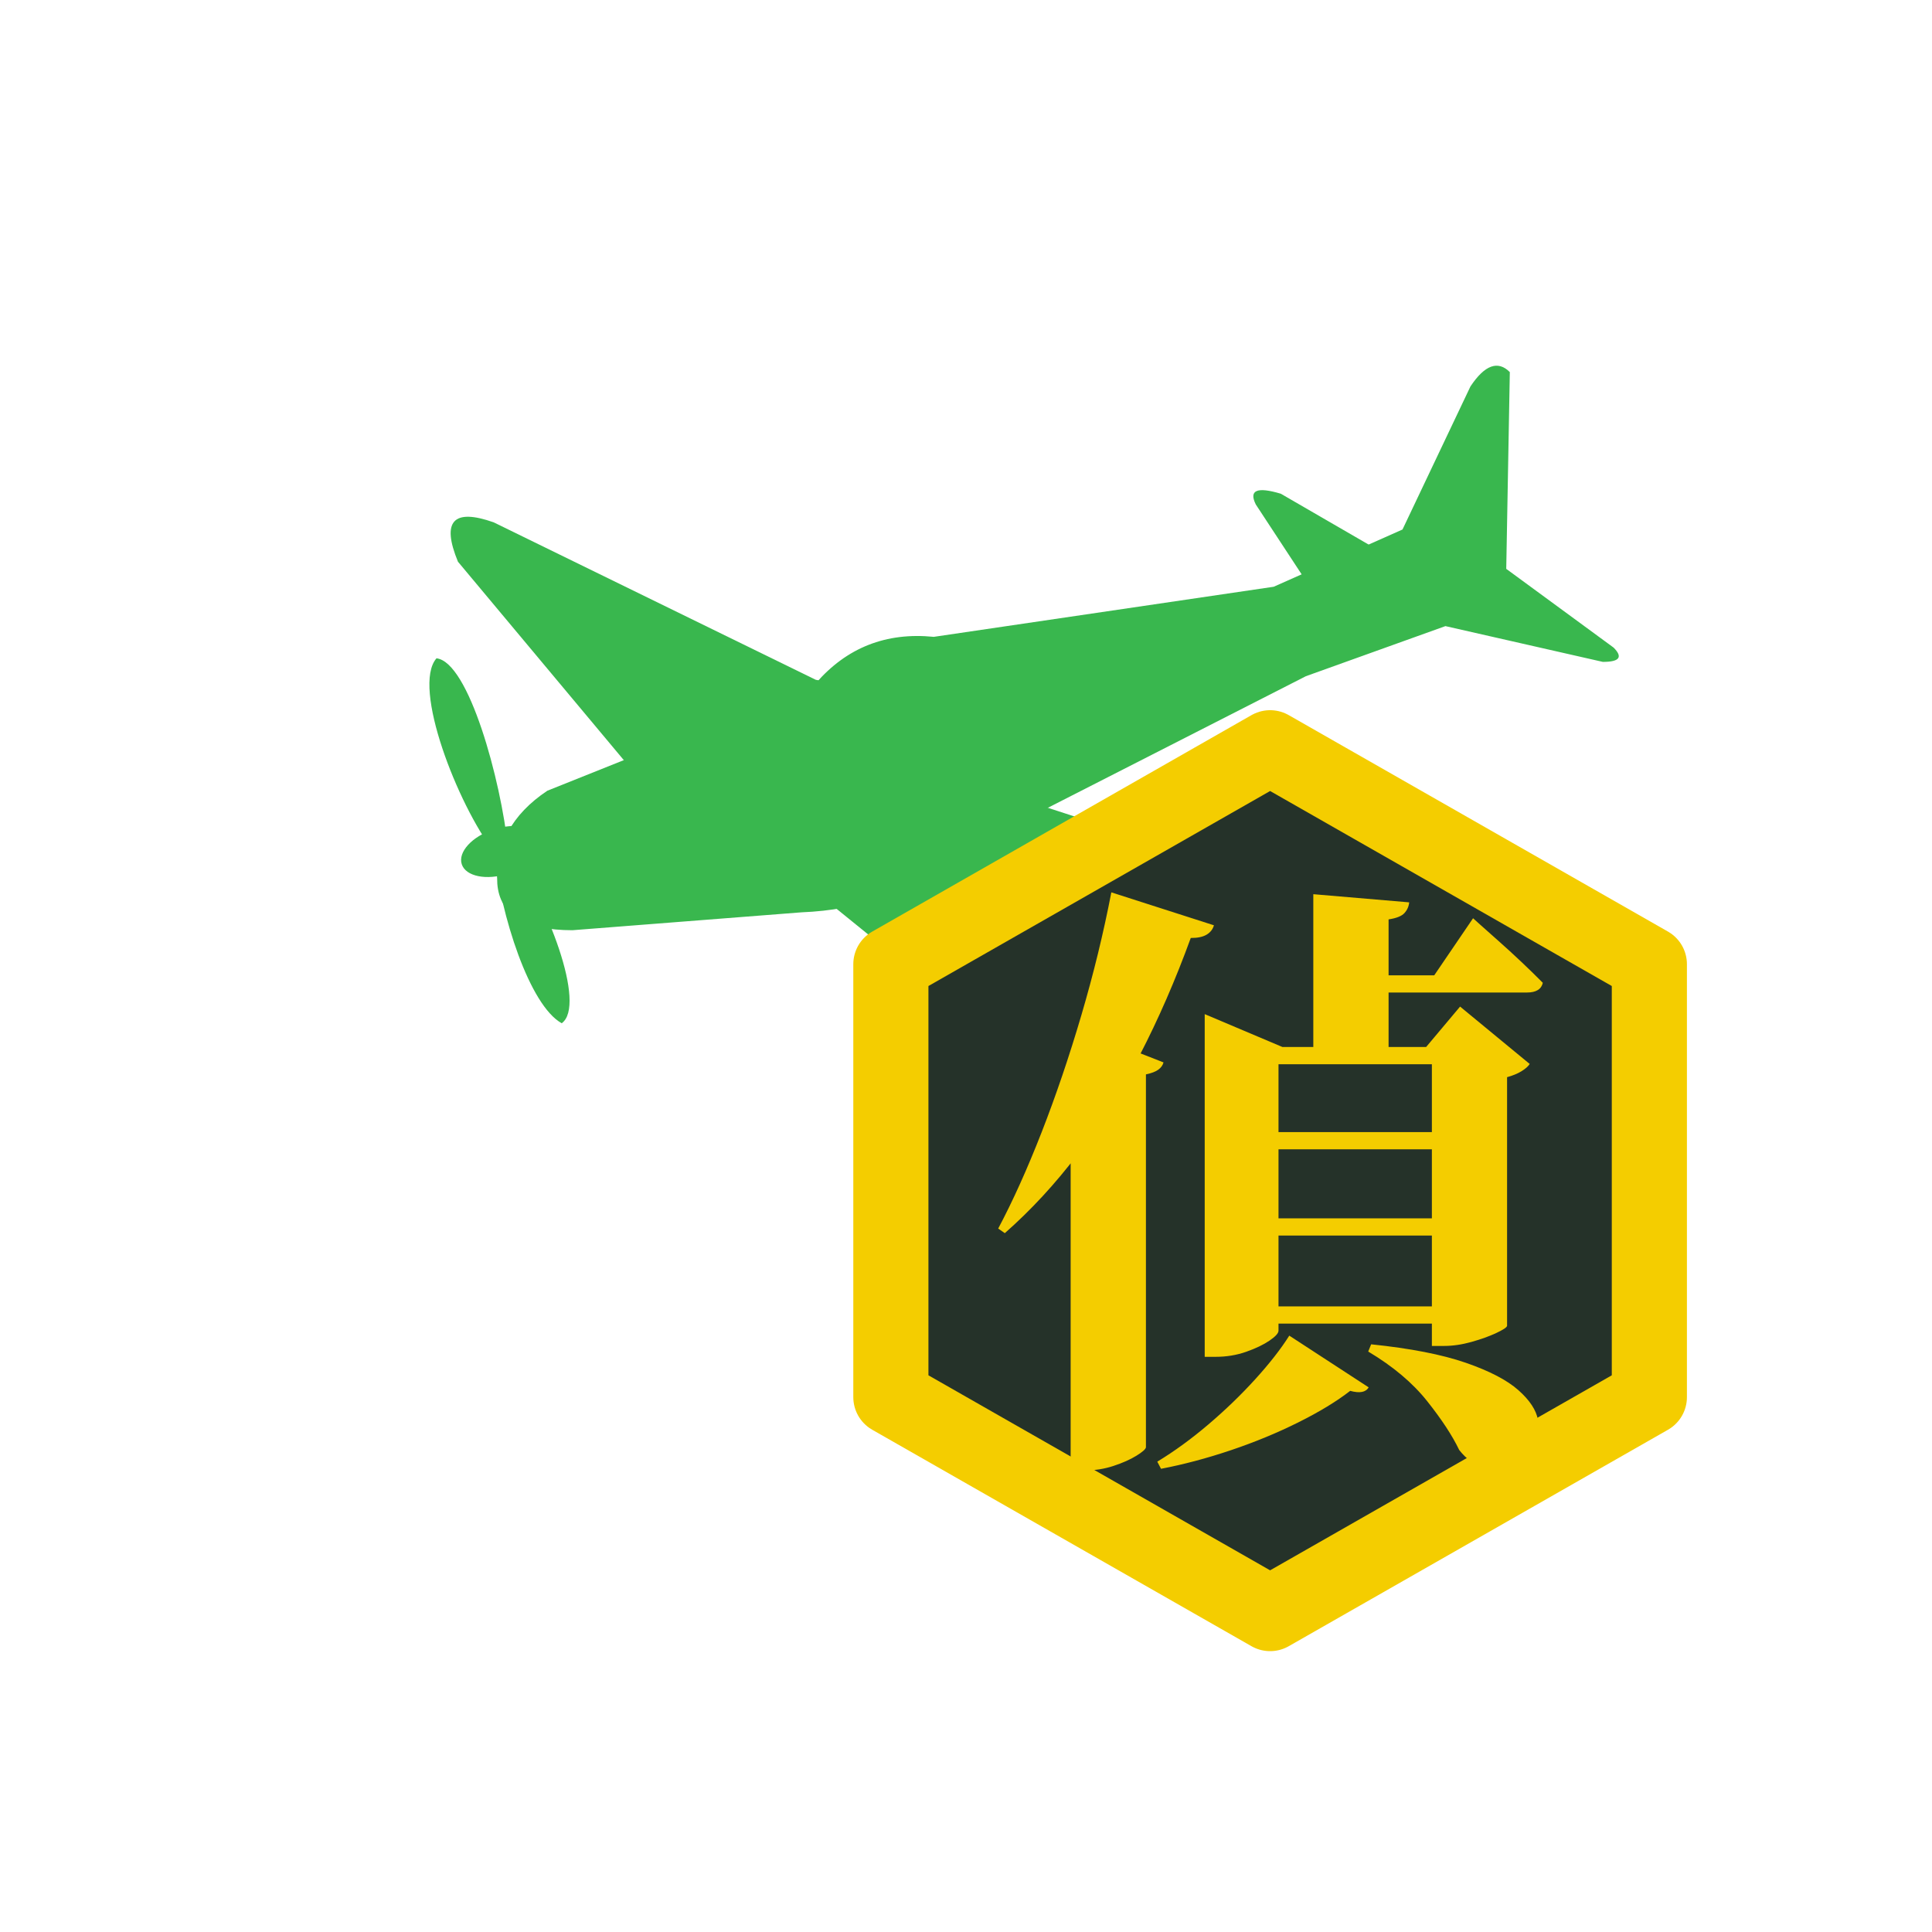
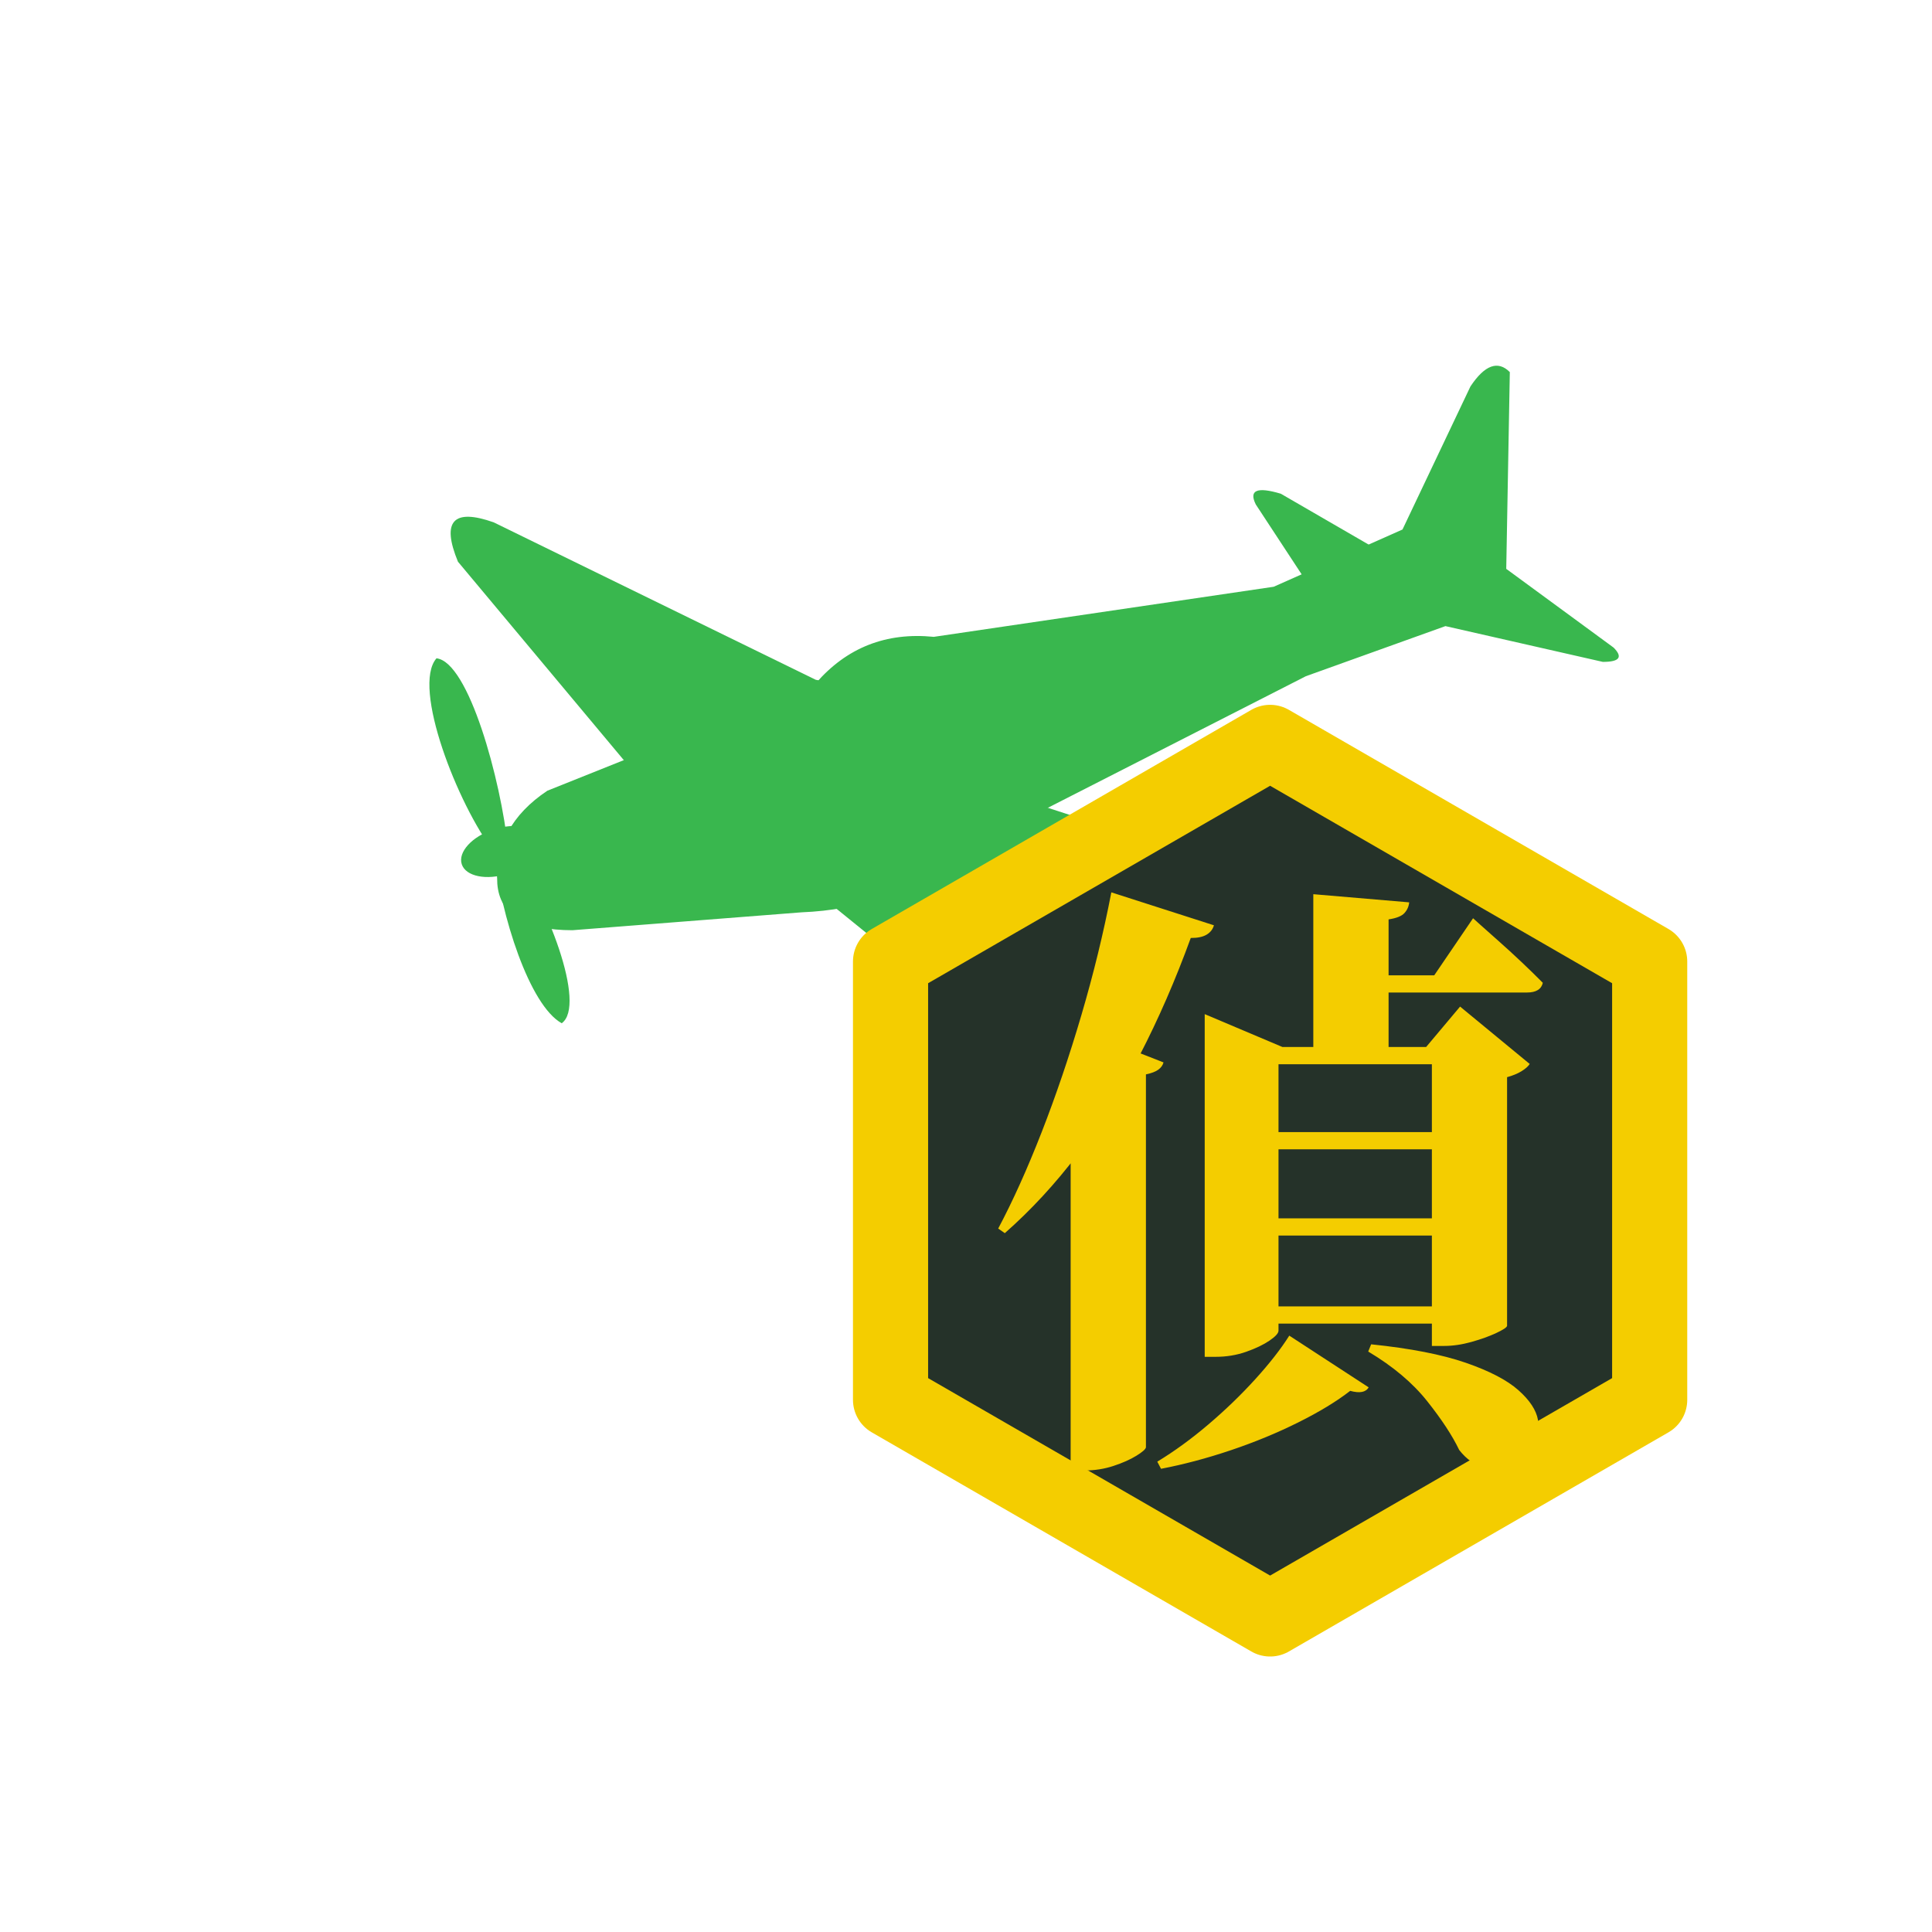
<svg xmlns="http://www.w3.org/2000/svg" viewBox="0 0 54 54">
  <g fill="#39b74e" id="tractor-monoplane" transform="translate(5 4)">
    <path d="M10.3 18.1L17.8 15.1Q19.1 13.6 21.1 13.8L30.6 12.4 34.2 10.8 36.1 6.8Q36.7 5.9 37.2 6.4L37.1 11.9 40.1 14.1Q40.5 14.5 39.8 14.5L35.4 13.5 31.5 14.9 21.5 20Q19.9 21.4 17.4 21.5L11 22Q9 22 8.9 20.7 8.8 19.1 10.3 18.1Z" />
    <path d="M13.4 18.4L7.8 11.7Q7.1 10 8.8 10.6L17.8 15 21.4 15.7Z M16.9 20.2L20.6 23.2 26.2 19.2 22.2 17.9Z M32.2 13.3L30.1 10.1Q29.8 9.5 30.8 9.8L34.6 12Z" />
    <path d="M8.8 19.8C7.8 18.5 6.5 15.2 7.2 14.4 8.1 14.5 9 17.8 9.2 19.7 10.3 21.2 11.4 24.1 10.7 24.6 9.8 24.1 9 21.6 8.8 19.8Z" />
    <ellipse cx="9" cy="19.8" rx="1.15" ry=".65" transform="rotate(-18 9 19.8)" />
  </g>
-   <path d="M35.5 20.9L46.1 26.95V39.05L35.5 45.1 24.9 39.05V26.95Z" fill="#253229" stroke="#f4cd00" stroke-width="2.1" stroke-linejoin="round" />
+   <path d="M35.5 20.75L46.109 26.875L46.109 39.125L35.5 45.25L24.891 39.125L24.891 26.875Z" fill="#253229" stroke="#f4cd00" stroke-width="2.1" stroke-linejoin="round" id="aircraft-hexagon" />
  <g fill="#f4cd00" transform="translate(27.9 41.1) scale(0.016 -0.0171) translate(-14.645 92.030)">
    <path transform="translate(0 0)" d="M666.16 114.165Q768.975 104.22 831.287 84.057Q893.6 63.895 923.302 39.272Q953.005 14.65 957.557 -9.338Q962.11 -33.325 949.337 -52.88Q936.565 -72.435 913.995 -82.165Q891.426 -91.895 865.586 -87.137Q839.746 -82.38 819.961 -58.54Q802.071 -23.54 763.966 21.312Q725.86 66.165 661.025 102.355ZM444.709 461.055H821.05V432.92H444.709ZM445.25 320.055H820.915V291.92H445.25ZM444.979 176.19H821.32V148.055H444.979ZM565.105 849.895 732.604 836.57Q731.604 826.57 724.334 819.07Q717.064 811.57 696.604 808.705V593.435H565.105ZM635.355 717.325H776.371L844.185 810.574Q844.185 810.574 856.443 800.25Q868.7 789.925 888.053 773.937Q907.405 757.95 928.19 739.597Q948.975 721.245 966.03 705.055Q962.165 689.19 938.3 689.19H635.355ZM523.135 128.355 661.794 43.835Q654.389 31.7 629.524 38.105Q594.199 12.375 538.914 -13.422Q483.629 -39.22 421.115 -58.922Q358.6 -78.625 299.085 -89.3L292.545 -77.625Q336.815 -52.57 381.49 -17.055Q426.165 18.46 463.677 57.11Q501.19 95.76 523.135 128.355ZM375.405 600.19V653.87L511.039 600.19H819.67V571.92H504.309V136.545Q504.309 130.22 488.497 120.165Q472.684 110.11 447.75 101.92Q422.815 93.73 394.65 93.73H375.405ZM772.236 600.19H762.236L821.51 666.195L943.14 572.405Q939.005 566.405 928.802 560.54Q918.6 554.675 903.6 550.81V144.355Q902.735 140.49 884.49 132.53Q866.245 124.57 841.31 118.042Q816.375 111.515 793.67 111.515H772.236ZM141.21 553.19 189.485 616.71 303.44 574.95Q301.44 567.95 294.372 563.085Q287.304 558.22 272.709 555.355V-54.27Q271.844 -58.865 255.897 -68.055Q239.95 -77.245 215.947 -84.637Q191.945 -92.03 165.645 -92.03H141.21ZM212.286 852.895 391.49 799.08Q388.625 789.35 378.76 783.783Q368.895 778.215 351.03 778.35Q310.975 675.375 261.717 586.483Q212.46 497.59 153.675 425.023Q94.89 352.455 26.185 295.86L14.645 303.4Q52.995 370.915 90.481 460.728Q127.966 550.54 159.883 651.987Q191.801 753.435 212.286 852.895Z" />
  </g>
</svg>
